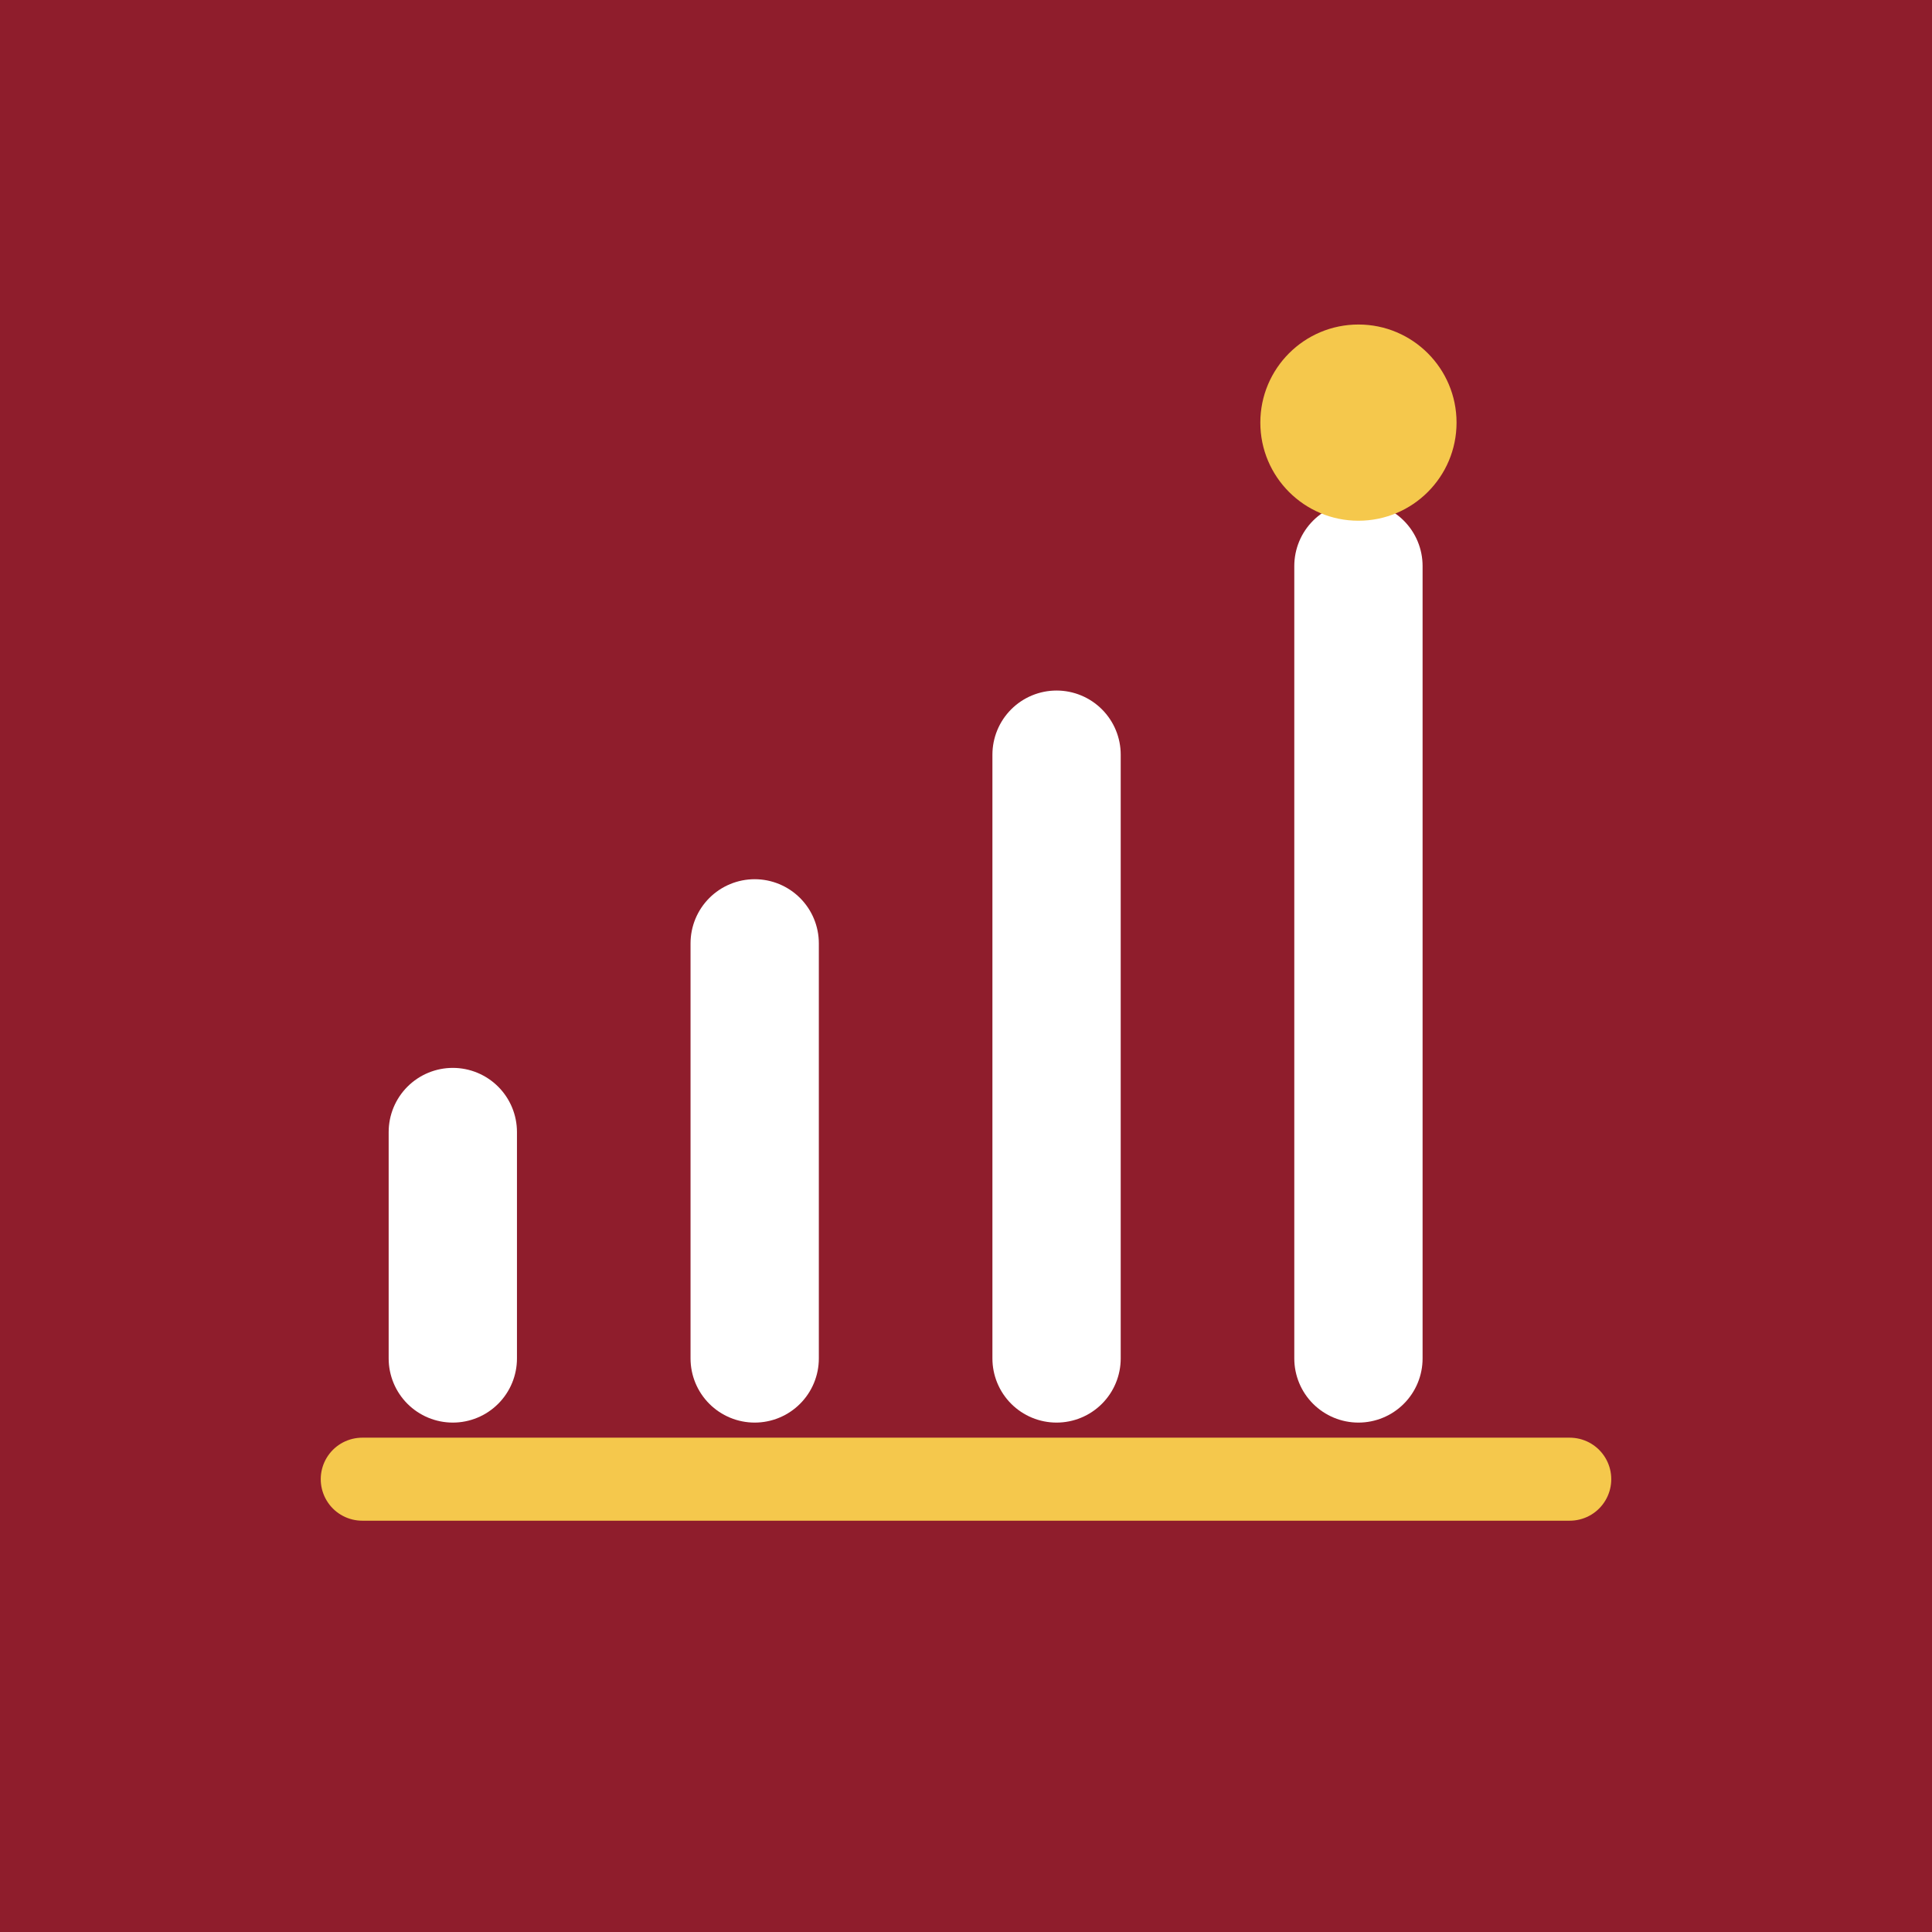
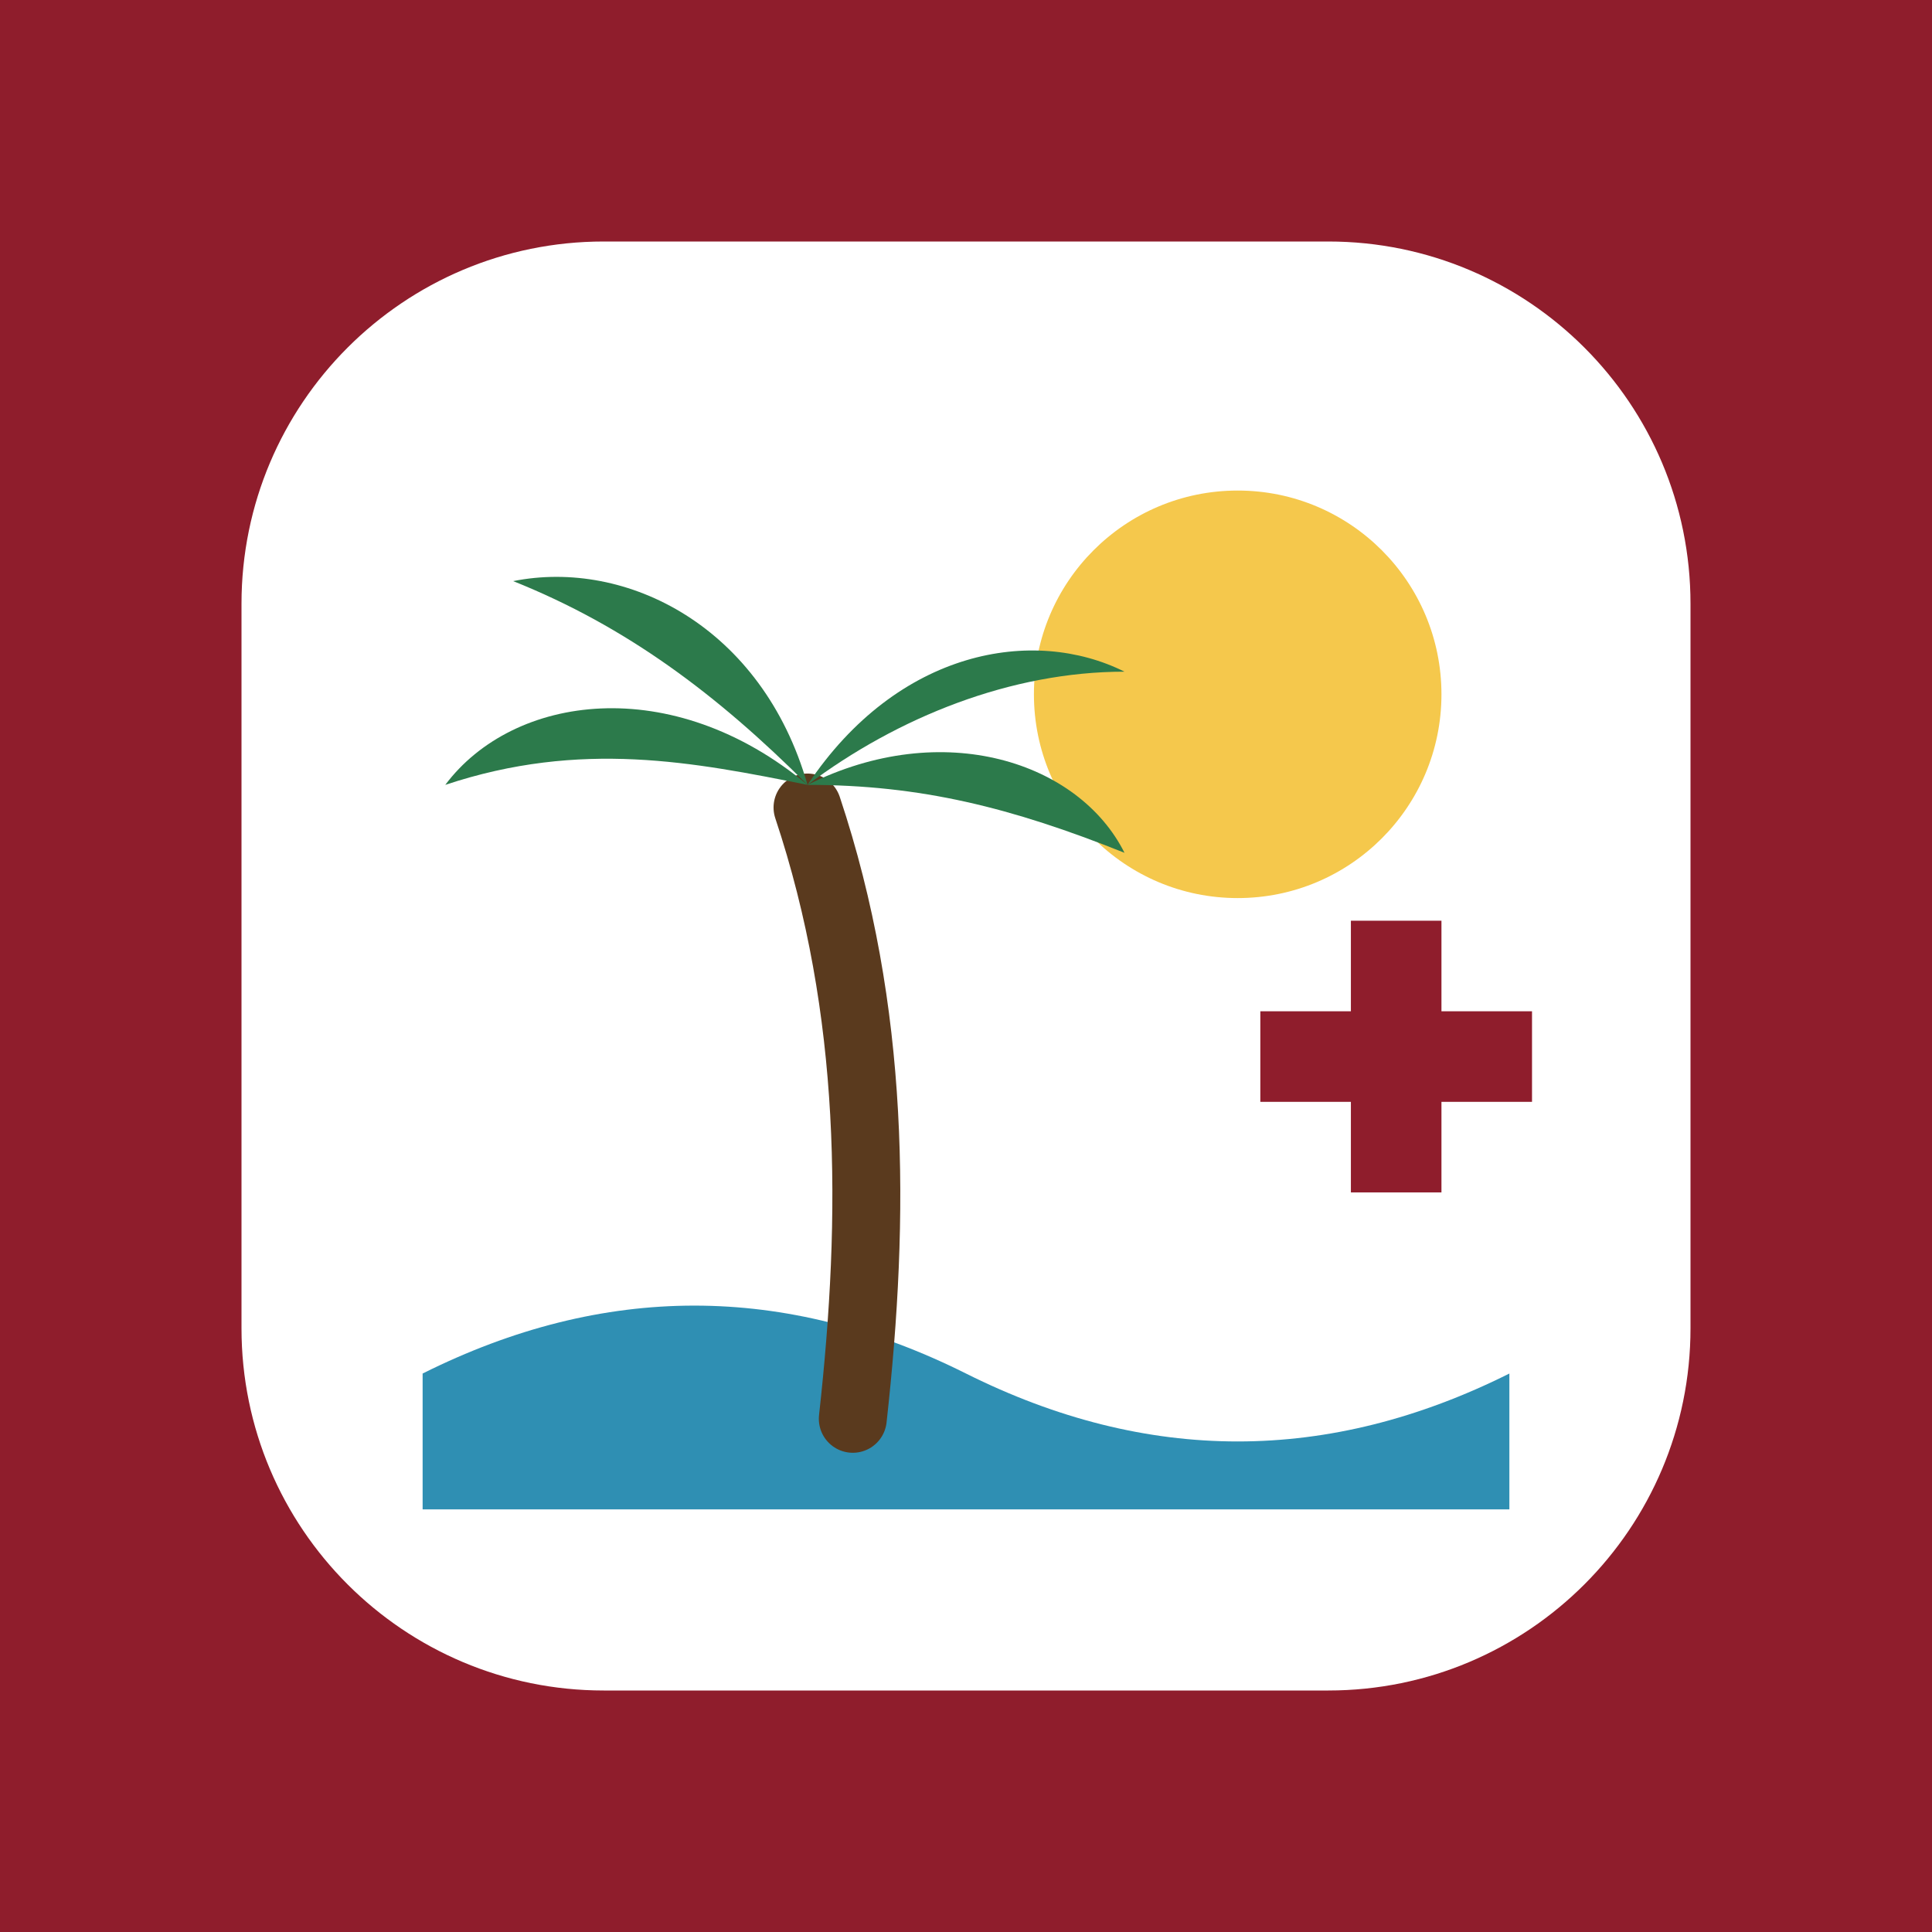
<svg xmlns="http://www.w3.org/2000/svg" viewBox="0 0 512 512">
-   <rect width="512" height="512" rx="0" fill="#8f1d2c" />
-   <g fill="none" stroke="#fff" stroke-linecap="round" stroke-width="34">
-     <path d="M120 360 V300" />
-     <path d="M200 360 V250" />
-     <path d="M280 360 V200" />
-     <path d="M360 360 V150" />
+   <rect width="512" height="512" fill="#8f1d2c" />
+   <g transform="translate(64 64) scale(6)">
+     <rect width="64" height="64" rx="16" fill="#fff" />
+     <circle cx="44" cy="20" r="9" fill="#f5c84c" />
+     <path d="M8 50c8-4 16-4 24 0s16 4 24 0v6H8z" fill="#2f8fb3" />
+     <path d="M27 52c1-9 1-18-2-27" stroke="#5a3a1e" stroke-width="3" fill="none" stroke-linecap="round" />
+     <g fill="#2c7a4b">
+       <path d="M25 24c-6-5-13-4-16 0 6-2 11-1 16 0z" />
+       <path d="M25 24c-2-7-8-10-13-9 5 2 9 5 13 9z" />
+       <path d="M25 24c4-6 10-7 14-5-5 0-10 2-14 5z" />
+       <path d="M25 24c6-3 12-1 14 3-5-2-9-3-14-3z" />
+     </g>
+     <path d="M45 34h4v-4h4v4h4v4h-4v4h-4v-4h-4z" fill="#8f1d2c" />
  </g>
-   <path d="M96 392 H416" stroke="#f5c84c" stroke-width="22" stroke-linecap="round" />
-   <circle cx="360" cy="112" r="26" fill="#f5c84c" />
</svg>
